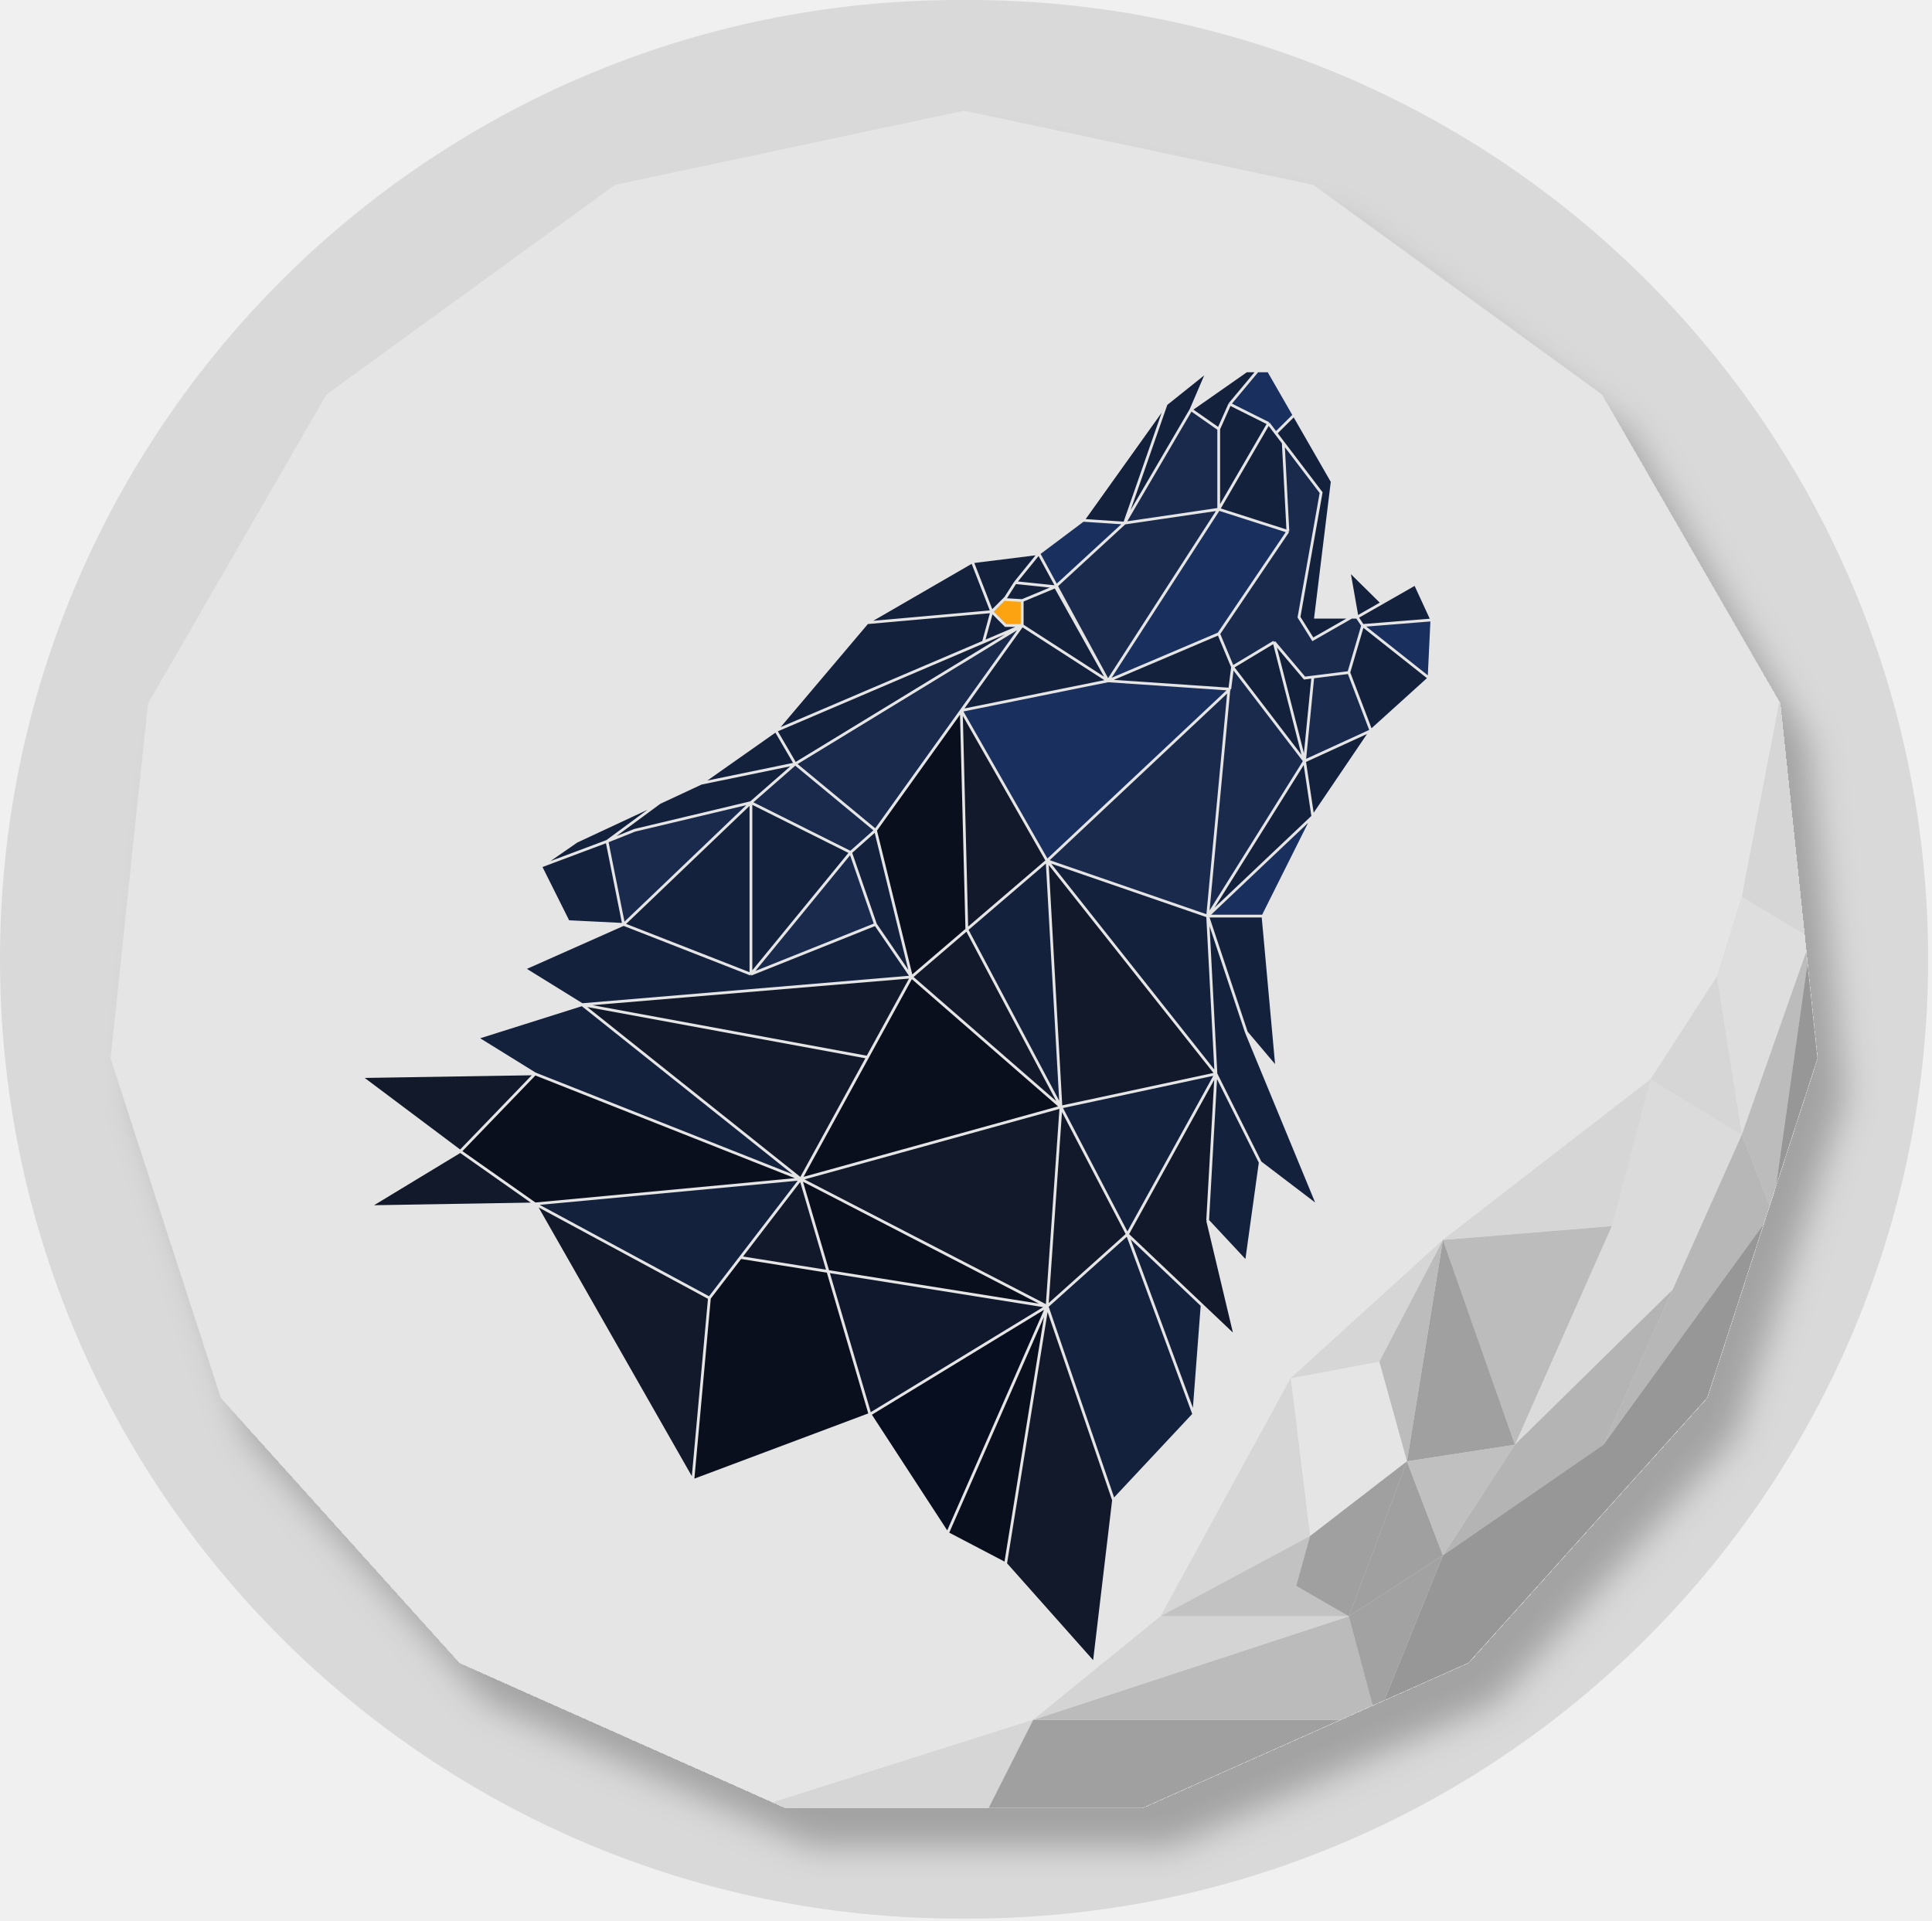
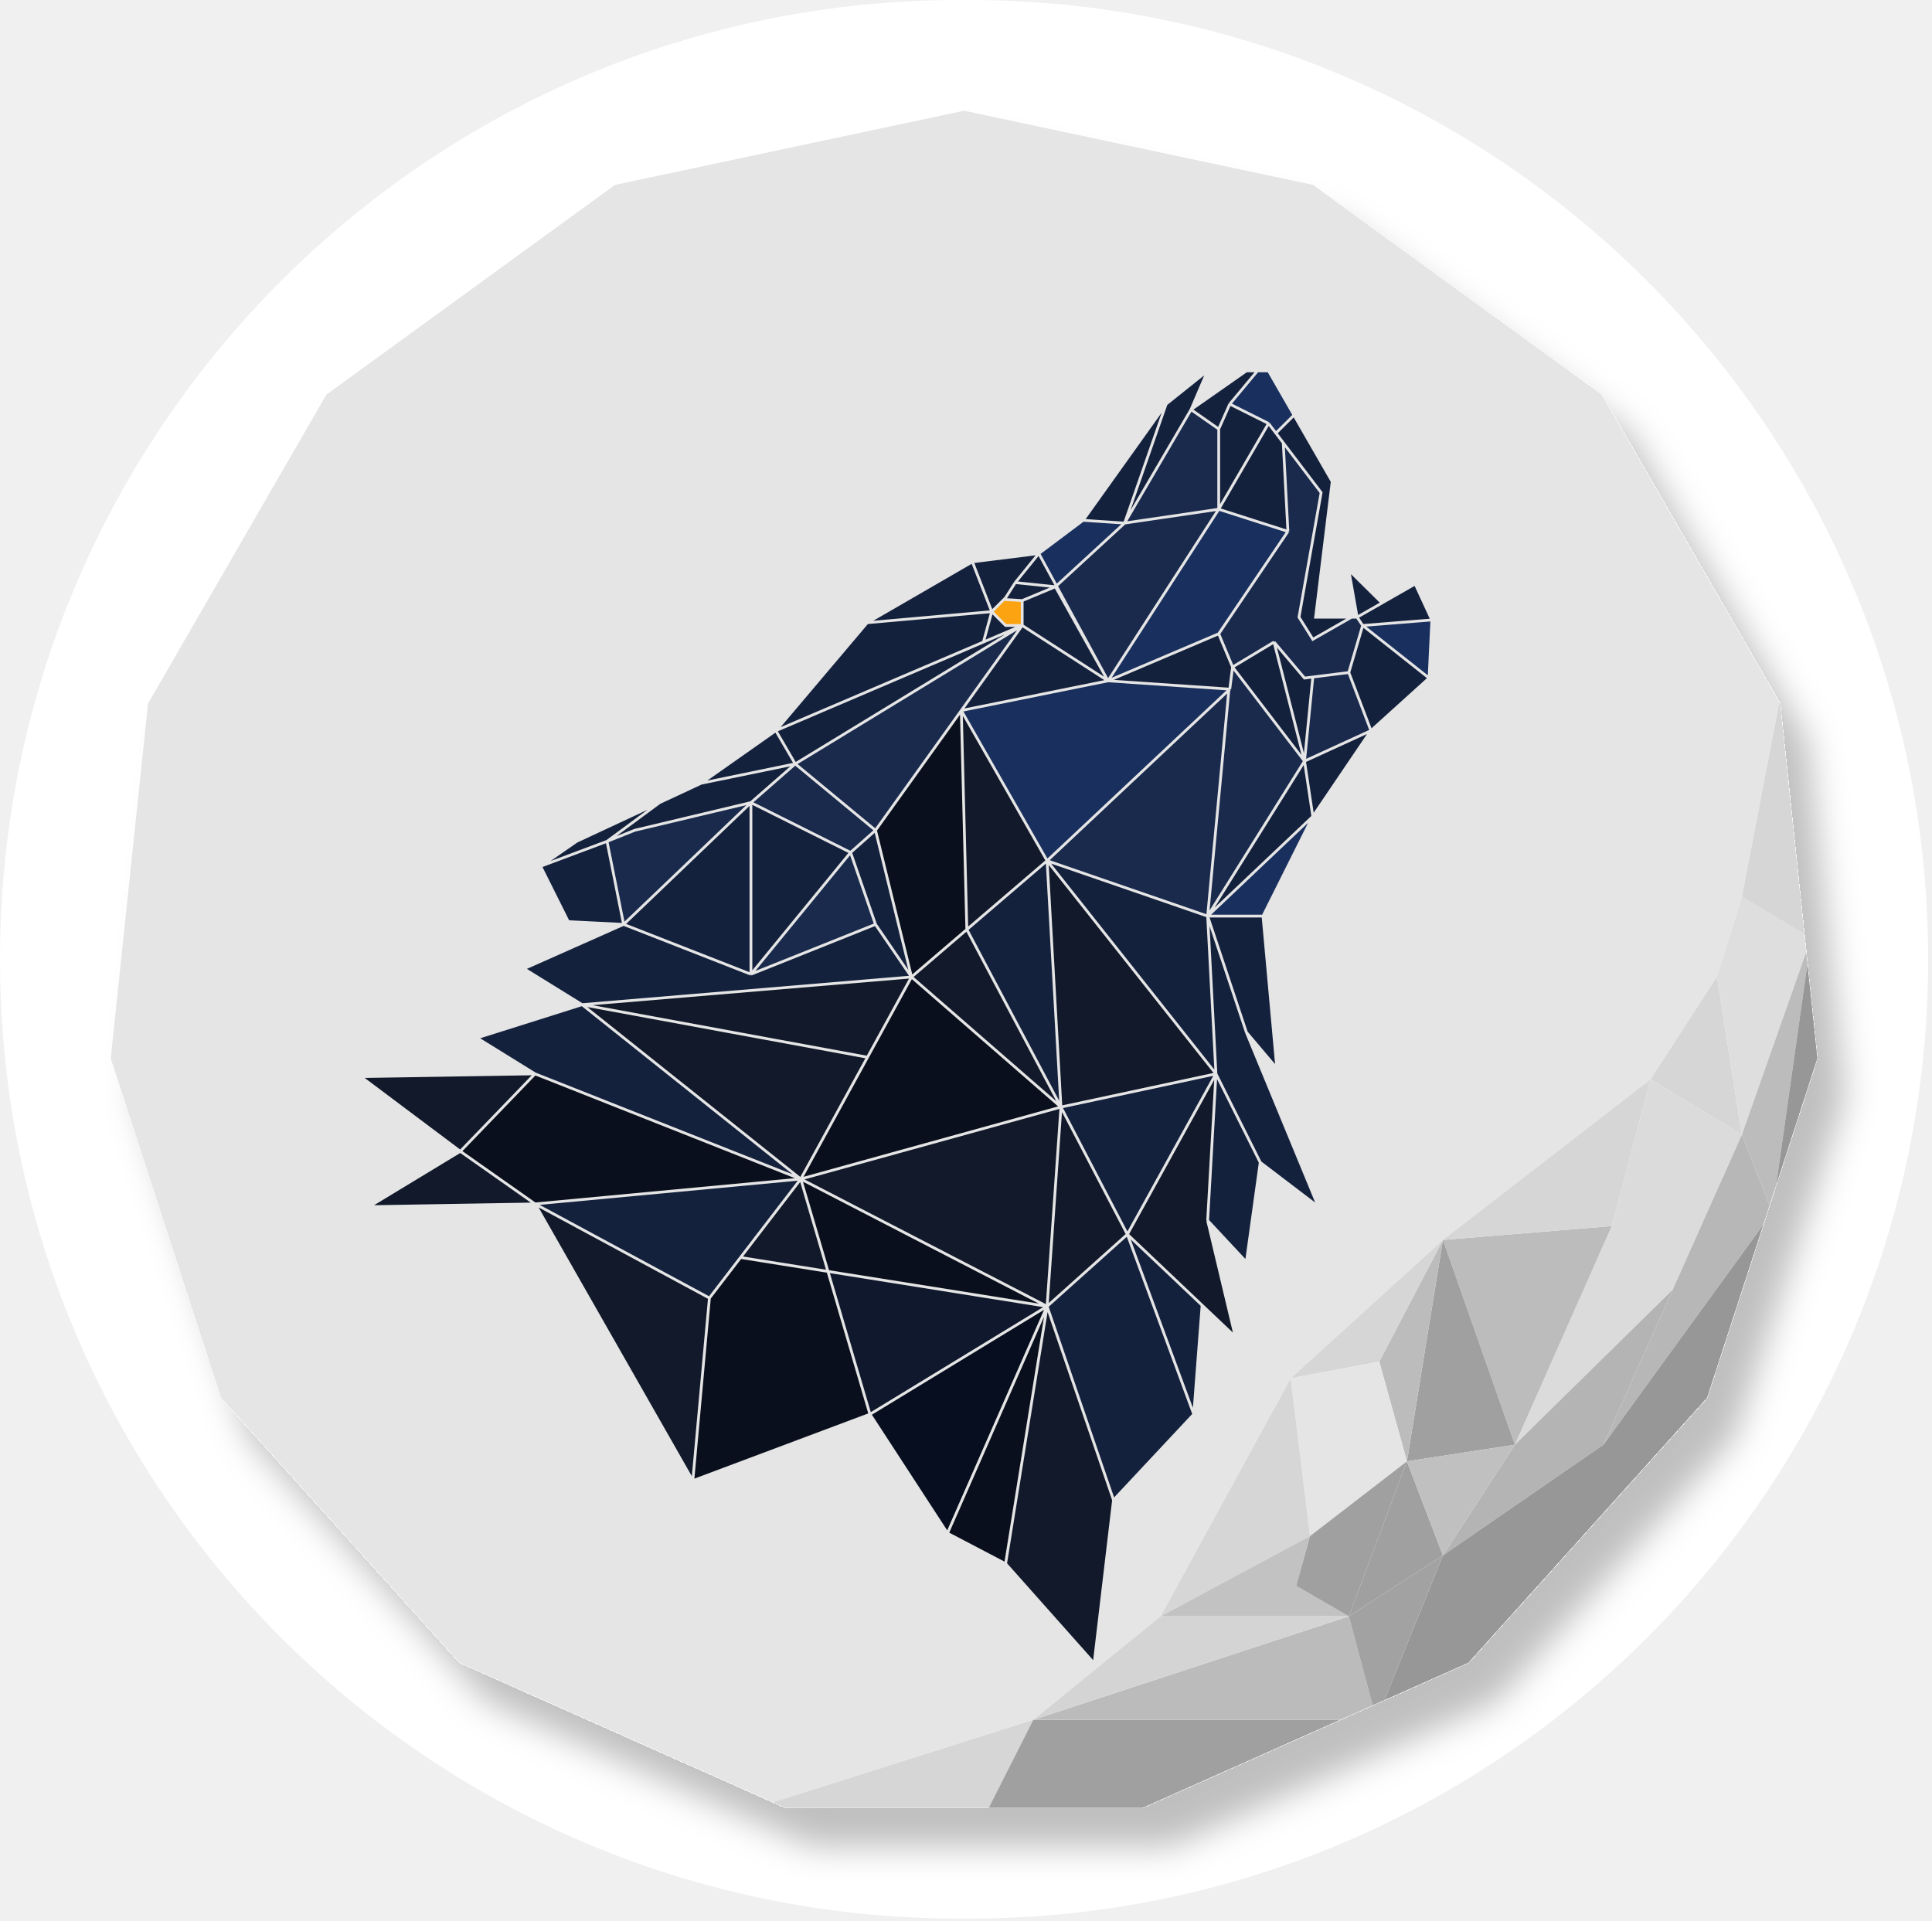
<svg xmlns="http://www.w3.org/2000/svg" width="349" height="347" viewBox="0 0 349 347" fill="none">
-   <rect width="348.3" height="346.61" rx="173.305" fill="#D9D9D9" />
+   <rect width="348.3" height="346.61" rx="173.305" fill="white" />
  <g filter="url(#filter0_d_112_7)">
    <mask id="mask0_112_7" style="mask-type:alpha" maskUnits="userSpaceOnUse" x="20" y="20" width="309" height="307">
      <path d="M174.151 20L237.195 33.401L289.338 71.285L321.565 127.102L328.302 191.202L308.385 252.5L265.258 300.398L206.377 326.613H141.925L83.044 300.398L39.917 252.5L20 191.202L26.737 127.102L58.963 71.285L111.107 33.401L174.151 20Z" fill="#483D8B" />
    </mask>
    <g mask="url(#mask0_112_7)">
      <path fill-rule="evenodd" clip-rule="evenodd" d="M12.651 327.5V19.5H363.151V327.5H233.151L266.151 316L310.151 261L332.651 195L330.894 174.5L329.137 154L325.151 107.5L314.651 162L310.151 176.431L298.151 195L260.651 224L233.151 249L209.651 292L186.651 310.7L133.651 327.5H12.651Z" fill="#E5E5E5" />
      <path d="M314.651 205L298.151 195L291.151 221.5L273.651 261L302.151 233L314.651 205Z" fill="#DBDBDB" />
      <path d="M273.651 261L291.151 221.5L260.651 224L273.651 261Z" fill="#BCBCBC" />
      <path d="M298.151 195L260.651 224L291.151 221.5L298.151 195Z" fill="#D6D6D6" />
      <path d="M310.151 176.431L298.151 195L314.651 205L310.151 176.431Z" fill="#D6D6D6" />
      <path d="M327.151 169.5L314.651 162L310.151 176.431L314.651 205L327.151 169.5Z" fill="#DFDEDE" />
      <path d="M320.151 219L327.151 169.5L314.651 205L320.151 219Z" fill="#BCBCBC" />
      <path d="M289.651 261L320.151 219L314.651 205L302.151 233L289.651 261Z" fill="#B7B7B7" />
      <path d="M260.651 281L289.651 261L302.151 233L273.651 261L260.651 281Z" fill="#B4B4B4" />
      <path d="M273.651 261L260.651 224L254.151 264L273.651 261Z" fill="#A0A0A0" />
      <path d="M254.151 264L260.651 224L249.151 246L254.151 264Z" fill="#BCBCBC" />
      <path d="M260.651 224L233.151 249L249.151 246L260.651 224Z" fill="#D6D6D6" />
      <path d="M249.151 246L233.151 249L236.651 277.5L254.151 264L249.151 246Z" fill="#E5E5E5" />
      <path d="M233.151 249L209.651 292L223.151 284.75L236.651 277.5L233.151 249Z" fill="#D6D6D6" />
      <path d="M236.651 277.5L223.151 284.75L209.651 292H243.651L234.151 286.5L236.651 277.5Z" fill="#C2C2C2" />
      <path d="M254.151 264L236.651 277.5L234.151 286.5L243.651 292L248.901 278L254.151 264Z" fill="#A0A0A0" />
      <path d="M243.651 292L260.651 281L254.151 264L248.901 278L243.651 292Z" fill="#A0A0A0" />
      <path d="M260.651 281L273.651 261L254.151 264L260.651 281Z" fill="#C0C0C0" />
      <path d="M186.651 310.7L133.651 327.5H178.151L186.651 310.7Z" fill="#D6D6D6" />
      <path d="M248.651 310.7H186.651L178.151 327.5H233.151L248.651 310.7Z" fill="#A0A0A0" />
      <path fill-rule="evenodd" clip-rule="evenodd" d="M329.137 154L327.151 169.5L320.151 219L289.651 261L260.651 281L248.651 310.7L233.151 327.5L266.151 316L310.151 261L332.651 195L330.894 174.5L329.137 154Z" fill="#979797" />
      <path d="M325.151 107.5L314.651 162L327.151 169.5L329.137 154L325.151 107.5Z" fill="#D6D6D6" />
      <path d="M186.651 310.7H248.651L243.651 292L186.651 310.7Z" fill="#BBBBBB" />
      <path fill-rule="evenodd" clip-rule="evenodd" d="M243.651 292L248.651 310.7L260.651 281L243.651 292Z" fill="#A2A2A2" />
      <path d="M209.651 292L186.651 310.7L243.651 292H209.651Z" fill="#D4D4D4" />
      <path d="M96.651 194L83.151 208L96.651 217.5L144.651 213L96.651 194Z" fill="#090F1C" />
      <path d="M144.651 213L96.651 217.5L128.151 234.5L133.77 227.178L144.651 213Z" fill="#14213D" />
      <path d="M96.651 217.5L110.901 242.5L125.151 267.5L128.151 234.5L96.651 217.5Z" fill="#11192A" />
      <path d="M128.151 234.5L125.151 267.5L157.151 255.5L149.561 229.694L133.77 227.178L128.151 234.5Z" fill="#090F1C" />
      <path d="M144.651 213L133.77 227.178L149.561 229.694L144.651 213Z" fill="#11192A" />
      <path d="M83.151 208L66.651 218L96.651 217.5L83.151 208Z" fill="#11192A" />
      <path d="M96.651 194L65.151 194.5L83.151 208L96.651 194Z" fill="#11192A" />
      <path d="M96.651 194L144.651 213L105.151 181.5L86.151 187.5L96.651 194Z" fill="#14213D" />
      <path d="M105.151 181.5L144.651 213L156.706 191L105.151 181.5Z" fill="#11192A" />
      <path d="M164.651 176.5L156.706 191L144.651 213L191.651 200L164.651 176.5Z" fill="#090F1C" />
      <path d="M191.651 200L144.651 213L189.151 236L191.651 200Z" fill="#11192A" />
      <path d="M189.151 236L144.651 213L149.561 229.694L189.151 236Z" fill="#090F1C" />
      <path d="M157.151 255.5L189.151 236L149.561 229.694L157.151 255.5Z" fill="#0F182C" />
      <path d="M157.151 255.5L171.151 277L180.151 256.5L189.151 236L157.151 255.5Z" fill="#060E1F" />
      <path d="M171.151 277L181.651 282.5L189.151 236L180.151 256.5L171.151 277Z" fill="#090F1C" />
      <path d="M181.651 282.5L197.651 300.5L201.151 271L189.151 236L181.651 282.5Z" fill="#11192A" />
      <path d="M201.151 271L215.651 255.5L203.651 223L189.151 236L201.151 271Z" fill="#14213D" />
      <path d="M189.151 236L203.651 223L191.651 200L189.151 236Z" fill="#11192A" />
      <path d="M203.651 223L223.151 241.5L218.151 220.5L219.651 194L203.651 223Z" fill="#11192A" />
      <path d="M191.651 200L203.651 223L219.651 194L191.651 200Z" fill="#14213D" />
      <path d="M215.651 255.5L217.151 235.808L203.651 223L215.651 255.5Z" fill="#14213D" />
      <path d="M218.151 220.5L225.151 228L227.651 210L219.651 194L218.151 220.5Z" fill="#14213D" />
      <path d="M227.651 210L238.151 218L225.151 186.5L218.151 165.5L219.651 194L227.651 210Z" fill="#14213D" />
      <path d="M225.151 186.5L230.651 193L228.151 165.5H218.151L225.151 186.5Z" fill="#14213D" />
      <path d="M189.151 155.5L219.651 194L218.151 165.5L189.151 155.5Z" fill="#14213D" />
      <path d="M189.151 155.5L191.651 200L219.651 194L189.151 155.5Z" fill="#11192A" />
      <path d="M191.651 200L189.151 155.5L174.651 167.929L191.651 200Z" fill="#14213D" />
      <path d="M164.651 176.5L191.651 200L174.651 167.929L164.651 176.5Z" fill="#11192A" />
      <path d="M164.651 176.5L105.151 181.5L156.706 191L164.651 176.5Z" fill="#11192A" />
      <path d="M112.651 167L94.651 175L105.151 181.5L164.651 176.5L158.151 167L135.651 176L112.651 167Z" fill="#14213D" />
      <path d="M97.651 156.5L102.651 166.5L112.651 167L109.651 152L97.651 156.5Z" fill="#14213D" />
      <path d="M114.651 150L109.651 152L112.651 167L135.651 145L114.651 150Z" fill="#1A2A4D" />
      <path d="M109.651 152L114.651 150L135.651 145L143.651 138L126.651 141.5L119.151 145L109.651 152Z" fill="#14213D" />
      <path d="M104.151 152L97.651 156.5L109.651 152L119.151 145L104.151 152Z" fill="#14213D" />
      <path d="M112.651 167L135.651 176V145L112.651 167Z" fill="#14213D" />
      <path d="M135.651 145V176L153.651 154L135.651 145Z" fill="#14213D" />
      <path d="M135.651 176L158.151 167L153.651 154L135.651 176Z" fill="#1A2A4D" />
      <path d="M158.151 167L164.651 176.5L158.151 150L153.651 154L158.151 167Z" fill="#14213D" />
      <path d="M143.651 138L135.651 145L153.651 154L158.151 150L143.651 138Z" fill="#1A2A4D" />
      <path d="M143.651 138L158.151 150L173.651 128.358L184.651 113L143.651 138Z" fill="#1A2A4D" />
      <path d="M158.151 150L164.651 176.5L174.651 167.929L173.651 128.358L158.151 150Z" fill="#090F1C" />
      <path d="M174.651 167.929L189.151 155.5L173.651 128.358L174.651 167.929Z" fill="#11192A" />
      <path d="M173.651 128.358L189.151 155.5L221.983 124.658L222.151 124.5L200.151 123L173.651 128.358Z" fill="#192F5D" />
      <path d="M189.151 155.5L218.151 165.5L221.983 124.658L189.151 155.5Z" fill="#1A2A4D" />
      <path d="M222.151 124.5L221.983 124.658L218.151 165.5L235.651 137.5L222.651 120.5L222.151 124.5Z" fill="#1A2A4D" />
      <path d="M218.151 165.5L237.151 147.5L235.651 137.5L218.151 165.5Z" fill="#14213D" />
      <path d="M228.151 165.5L237.151 147.5L218.151 165.5H228.151Z" fill="#192F5D" />
      <path d="M140.151 132L143.651 138L184.651 113L177.651 115.989L140.151 132Z" fill="#14213D" />
      <path d="M140.151 132L126.651 141.5L143.651 138L140.151 132Z" fill="#14213D" />
      <path d="M156.651 112.5L140.151 132L177.651 115.989L179.151 110.5L156.651 112.5Z" fill="#14213D" />
      <path d="M175.651 101.5L156.651 112.5L179.151 110.5L175.651 101.5Z" fill="#14213D" />
      <path d="M187.651 100L175.651 101.5L179.151 110.5L181.651 108L183.401 105.25L187.651 100Z" fill="#14213D" />
      <path d="M177.651 115.989L184.651 113H181.651L179.151 110.5L177.651 115.989Z" fill="#14213D" />
      <path d="M200.151 123L184.651 113L173.651 128.358L200.151 123Z" fill="#14213D" />
      <path d="M184.651 108.5V113L200.151 123L190.651 106L184.651 108.5Z" fill="#14213D" />
      <path d="M187.651 100L183.401 105.25L190.651 106L190.825 105.84L187.651 100Z" fill="#14213D" />
      <path d="M195.651 94L187.651 100L190.825 105.84L203.151 94.5L195.651 94Z" fill="#192F5D" />
      <path d="M220.151 92L203.151 94.5L190.825 105.84L200.151 123L220.151 92Z" fill="#1A2A4D" />
      <path d="M220.151 92L200.151 123L220.151 114.5L232.651 96L220.151 92Z" fill="#192F5D" />
      <path d="M229.151 76.5L220.151 92L232.651 96L231.811 80L230.481 78.25L229.151 76.5Z" fill="#14213D" />
      <path d="M222.151 73L220.151 77.5V92L229.151 76.5L222.151 73Z" fill="#14213D" />
      <path d="M215.151 74L203.151 94.5L220.151 92V77.5L215.151 74Z" fill="#1A2A4D" />
      <path d="M215.151 74L218.151 67L210.651 73L203.151 94.5L215.151 74Z" fill="#14213D" />
      <path d="M210.651 73L195.651 94L203.151 94.5L210.651 73Z" fill="#14213D" />
      <path d="M225.151 67L215.151 74L220.151 77.5L222.151 73L227.151 67H225.151Z" fill="#14213D" />
      <path d="M229.151 67H227.151L222.151 73L229.151 76.5L230.481 78.25L233.751 75L229.151 67Z" fill="#192F5D" />
      <path d="M237.651 111.5L240.651 87L233.751 75L230.481 78.25L231.811 80L238.651 89L234.651 111.5L237.151 115.5L244.151 111.5H237.651Z" fill="#14213D" />
      <path d="M234.651 111.5L238.651 89L231.811 80L232.651 96L220.151 114.5L222.651 120.5L230.151 115.989L235.651 122.5L237.151 122.312L243.651 121.5L246.151 113L245.151 111.5H244.151L237.151 115.5L234.651 111.5Z" fill="#1A2A4D" />
      <path d="M200.151 123L222.151 124.5L222.651 120.5L220.151 114.5L200.151 123Z" fill="#14213D" />
      <path d="M230.151 115.989L222.651 120.5L235.651 137.5L230.151 115.989Z" fill="#14213D" />
      <path d="M235.651 122.5L230.151 115.989L235.651 137.5L237.151 122.312L235.651 122.5Z" fill="#14213D" />
      <path d="M247.651 132L243.651 121.5L237.151 122.312L235.651 137.5L247.651 132Z" fill="#1A2A4D" />
      <path d="M237.151 147.5L247.651 132L235.651 137.5L237.151 147.5Z" fill="#14213D" />
      <path d="M247.651 132L258.151 122.5L246.151 113L243.651 121.5L247.651 132Z" fill="#14213D" />
      <path d="M258.151 122.5L258.651 112L246.151 113L258.151 122.5Z" fill="#192F5D" />
      <path d="M258.651 112L255.651 105.5L249.651 108.929L245.151 111.5L246.151 113L258.651 112Z" fill="#14213D" />
      <path d="M245.151 111.5L249.651 108.929L243.651 103L245.151 111.5Z" fill="#14213D" />
      <path fill-rule="evenodd" clip-rule="evenodd" d="M184.651 108.5V113H181.651L179.151 110.5L181.351 108.299L184.651 108.5Z" fill="#FCA311" />
      <path d="M181.351 108.299L184.651 108.5L190.651 106L183.401 105.25L181.651 108L181.351 108.299Z" fill="#14213D" />
      <path d="M96.651 194L65.151 194.5L83.151 208M96.651 194L83.151 208M96.651 194L144.651 213M96.651 194L86.151 187.5L105.151 181.5M83.151 208L66.651 218L96.651 217.5M83.151 208L96.651 217.5M96.651 217.5L144.651 213M96.651 217.5L128.151 234.5M96.651 217.5L110.901 242.5L125.151 267.5M144.651 213L105.151 181.5M144.651 213L156.706 191M144.651 213L191.651 200M144.651 213L189.151 236M144.651 213L133.77 227.178M144.651 213L149.561 229.694M105.151 181.5L94.651 175L112.651 167M105.151 181.5L164.651 176.5M105.151 181.5L156.706 191M125.151 267.5L128.151 234.5M125.151 267.5L157.151 255.5M128.151 234.5L133.77 227.178M157.151 255.5L171.151 277M157.151 255.5L189.151 236M157.151 255.5L149.561 229.694M171.151 277L181.651 282.5M171.151 277L180.151 256.5L189.151 236M181.651 282.5L197.651 300.5L201.151 271M181.651 282.5L189.151 236M201.151 271L215.651 255.5M201.151 271L189.151 236M215.651 255.5L217.151 235.808L203.651 223M215.651 255.5L203.651 223M189.151 236L203.651 223M189.151 236L191.651 200M189.151 236L149.561 229.694M133.77 227.178L149.561 229.694M203.651 223L223.151 241.5L218.151 220.5M203.651 223L191.651 200M203.651 223L219.651 194M218.151 220.5L225.151 228L227.651 210M218.151 220.5L219.651 194M227.651 210L238.151 218L225.151 186.5M227.651 210L219.651 194M225.151 186.5L230.651 193L228.151 165.5M225.151 186.5L218.151 165.5M228.151 165.5L237.151 147.5M228.151 165.5H218.151M237.151 147.5L247.651 132M237.151 147.5L218.151 165.5M237.151 147.5L235.651 137.5M247.651 132L258.151 122.5M247.651 132L243.651 121.5M247.651 132L235.651 137.5M258.151 122.5L258.651 112M258.151 122.5L246.151 113M258.651 112L255.651 105.5L249.651 108.929M258.651 112L246.151 113M245.151 111.5H244.151M245.151 111.5L249.651 108.929M245.151 111.5L243.651 103L249.651 108.929M245.151 111.5L246.151 113M215.151 74L225.151 67H227.151M215.151 74L218.151 67L210.651 73M215.151 74L203.151 94.5M215.151 74L220.151 77.5M210.651 73L195.651 94M210.651 73L203.151 94.5M195.651 94L187.651 100M195.651 94L203.151 94.5M187.651 100L175.651 101.5M187.651 100L183.401 105.25M187.651 100L190.825 105.84M175.651 101.5L156.651 112.5M175.651 101.5L179.151 110.5M156.651 112.5L140.151 132M156.651 112.5L179.151 110.5M140.151 132L126.651 141.5M140.151 132L143.651 138M140.151 132L177.651 115.989M126.651 141.5L119.151 145M126.651 141.5L143.651 138M97.651 156.5L104.151 152L119.151 145M97.651 156.5L102.651 166.5L112.651 167M97.651 156.5L109.651 152M112.651 167L135.651 176M112.651 167L109.651 152M112.651 167L135.651 145M164.651 176.5L158.151 167M164.651 176.5L158.151 150M164.651 176.5L156.706 191M164.651 176.5L191.651 200M164.651 176.5L174.651 167.929M158.151 167L135.651 176M158.151 167L153.651 154M135.651 176V145M135.651 176L153.651 154M109.651 152L114.651 150L135.651 145M109.651 152L119.151 145M135.651 145L143.651 138M135.651 145L153.651 154M143.651 138L158.151 150M143.651 138L184.651 113M158.151 150L153.651 154M158.151 150L173.651 128.358M191.651 200L189.151 155.5M191.651 200L174.651 167.929M191.651 200L219.651 194M189.151 155.5L174.651 167.929M189.151 155.5L173.651 128.358M189.151 155.5L219.651 194M189.151 155.5L218.151 165.5M189.151 155.5L221.983 124.658M174.651 167.929L173.651 128.358M184.651 113L177.651 115.989M184.651 113V108.5M184.651 113H181.651L179.151 110.5M184.651 113L200.151 123M184.651 113L173.651 128.358M179.151 110.5L177.651 115.989M179.151 110.5L181.651 108M179.151 110.5L181.351 108.299M181.351 108.299L184.651 108.5M181.351 108.299L181.651 108M184.651 108.5L190.651 106M183.401 105.25L190.651 106M183.401 105.25L181.651 108M190.651 106L200.151 123M190.651 106L190.825 105.84M200.151 123L173.651 128.358M200.151 123L222.151 124.5M200.151 123L220.151 92M200.151 123L220.151 114.5M200.151 123L190.825 105.84M203.151 94.5L220.151 92M203.151 94.5L190.825 105.84M219.651 194L218.151 165.5M218.151 165.5L221.983 124.658M218.151 165.5L235.651 137.5M222.151 124.5L221.983 124.658M222.151 124.5L222.651 120.5M220.151 77.5L222.151 73M220.151 77.5V92M222.151 73L227.151 67M222.151 73L229.151 76.5M227.151 67H229.151L233.751 75M229.151 76.5L220.151 92M229.151 76.5L230.481 78.25M220.151 92L232.651 96M244.151 111.5H237.651L240.651 87L233.751 75M244.151 111.5L237.151 115.5L234.651 111.5L238.651 89L231.811 80M246.151 113L243.651 121.5M243.651 121.5L237.151 122.312M230.151 115.989L235.651 122.5L237.151 122.312M230.151 115.989L222.651 120.5M230.151 115.989L235.651 137.5M222.651 120.5L220.151 114.5M222.651 120.5L235.651 137.5M220.151 114.5L232.651 96M232.651 96L231.811 80M231.811 80L230.481 78.25M230.481 78.25L233.751 75M235.651 137.5L237.151 122.312" stroke="#E5E5E5" stroke-width="0.5" />
    </g>
  </g>
  <defs>
    <filter id="filter0_d_112_7" x="19" y="20" width="320.302" height="319.613" filterUnits="userSpaceOnUse" color-interpolation-filters="sRGB">
      <feFlood flood-opacity="0" result="BackgroundImageFix" />
      <feColorMatrix in="SourceAlpha" type="matrix" values="0 0 0 0 0 0 0 0 0 0 0 0 0 0 0 0 0 0 127 0" result="hardAlpha" />
      <feOffset dx="5" dy="7" />
      <feGaussianBlur stdDeviation="3" />
      <feComposite in2="hardAlpha" operator="out" />
      <feColorMatrix type="matrix" values="0 0 0 0 0 0 0 0 0 0 0 0 0 0 0 0 0 0 0.25 0" />
      <feBlend mode="normal" in2="BackgroundImageFix" result="effect1_dropShadow_112_7" />
      <feBlend mode="normal" in="SourceGraphic" in2="effect1_dropShadow_112_7" result="shape" />
    </filter>
  </defs>
</svg>
